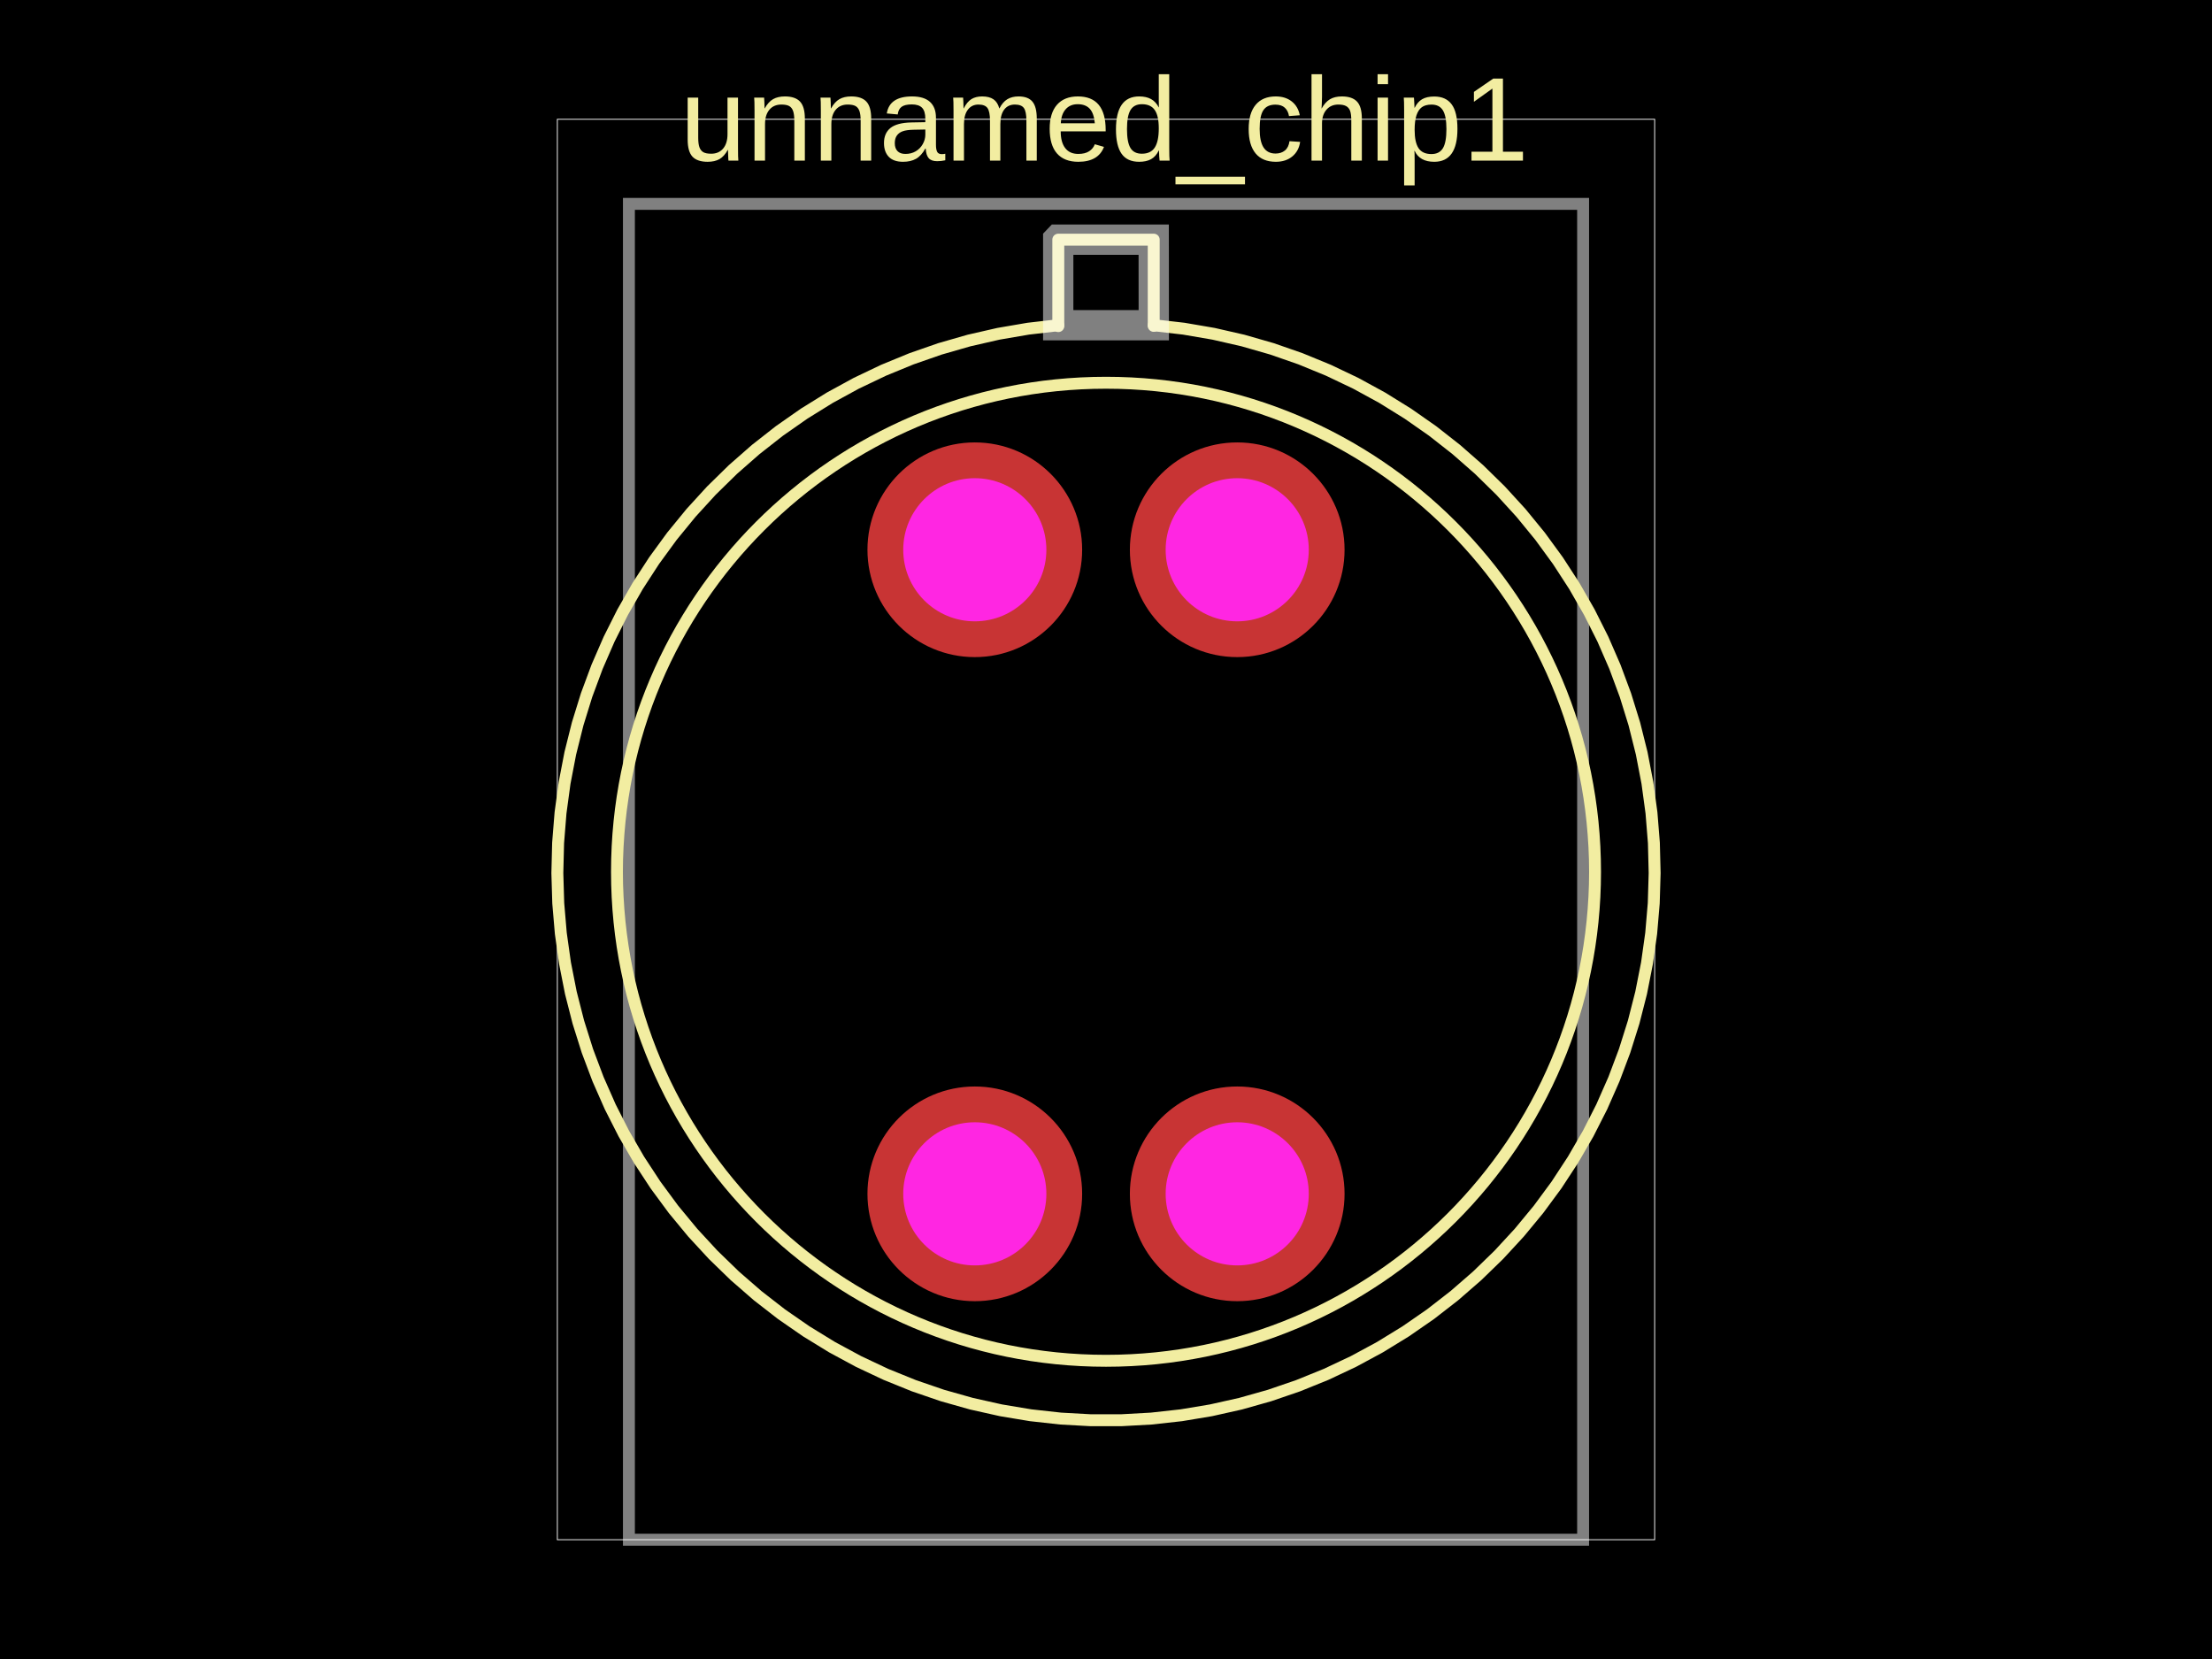
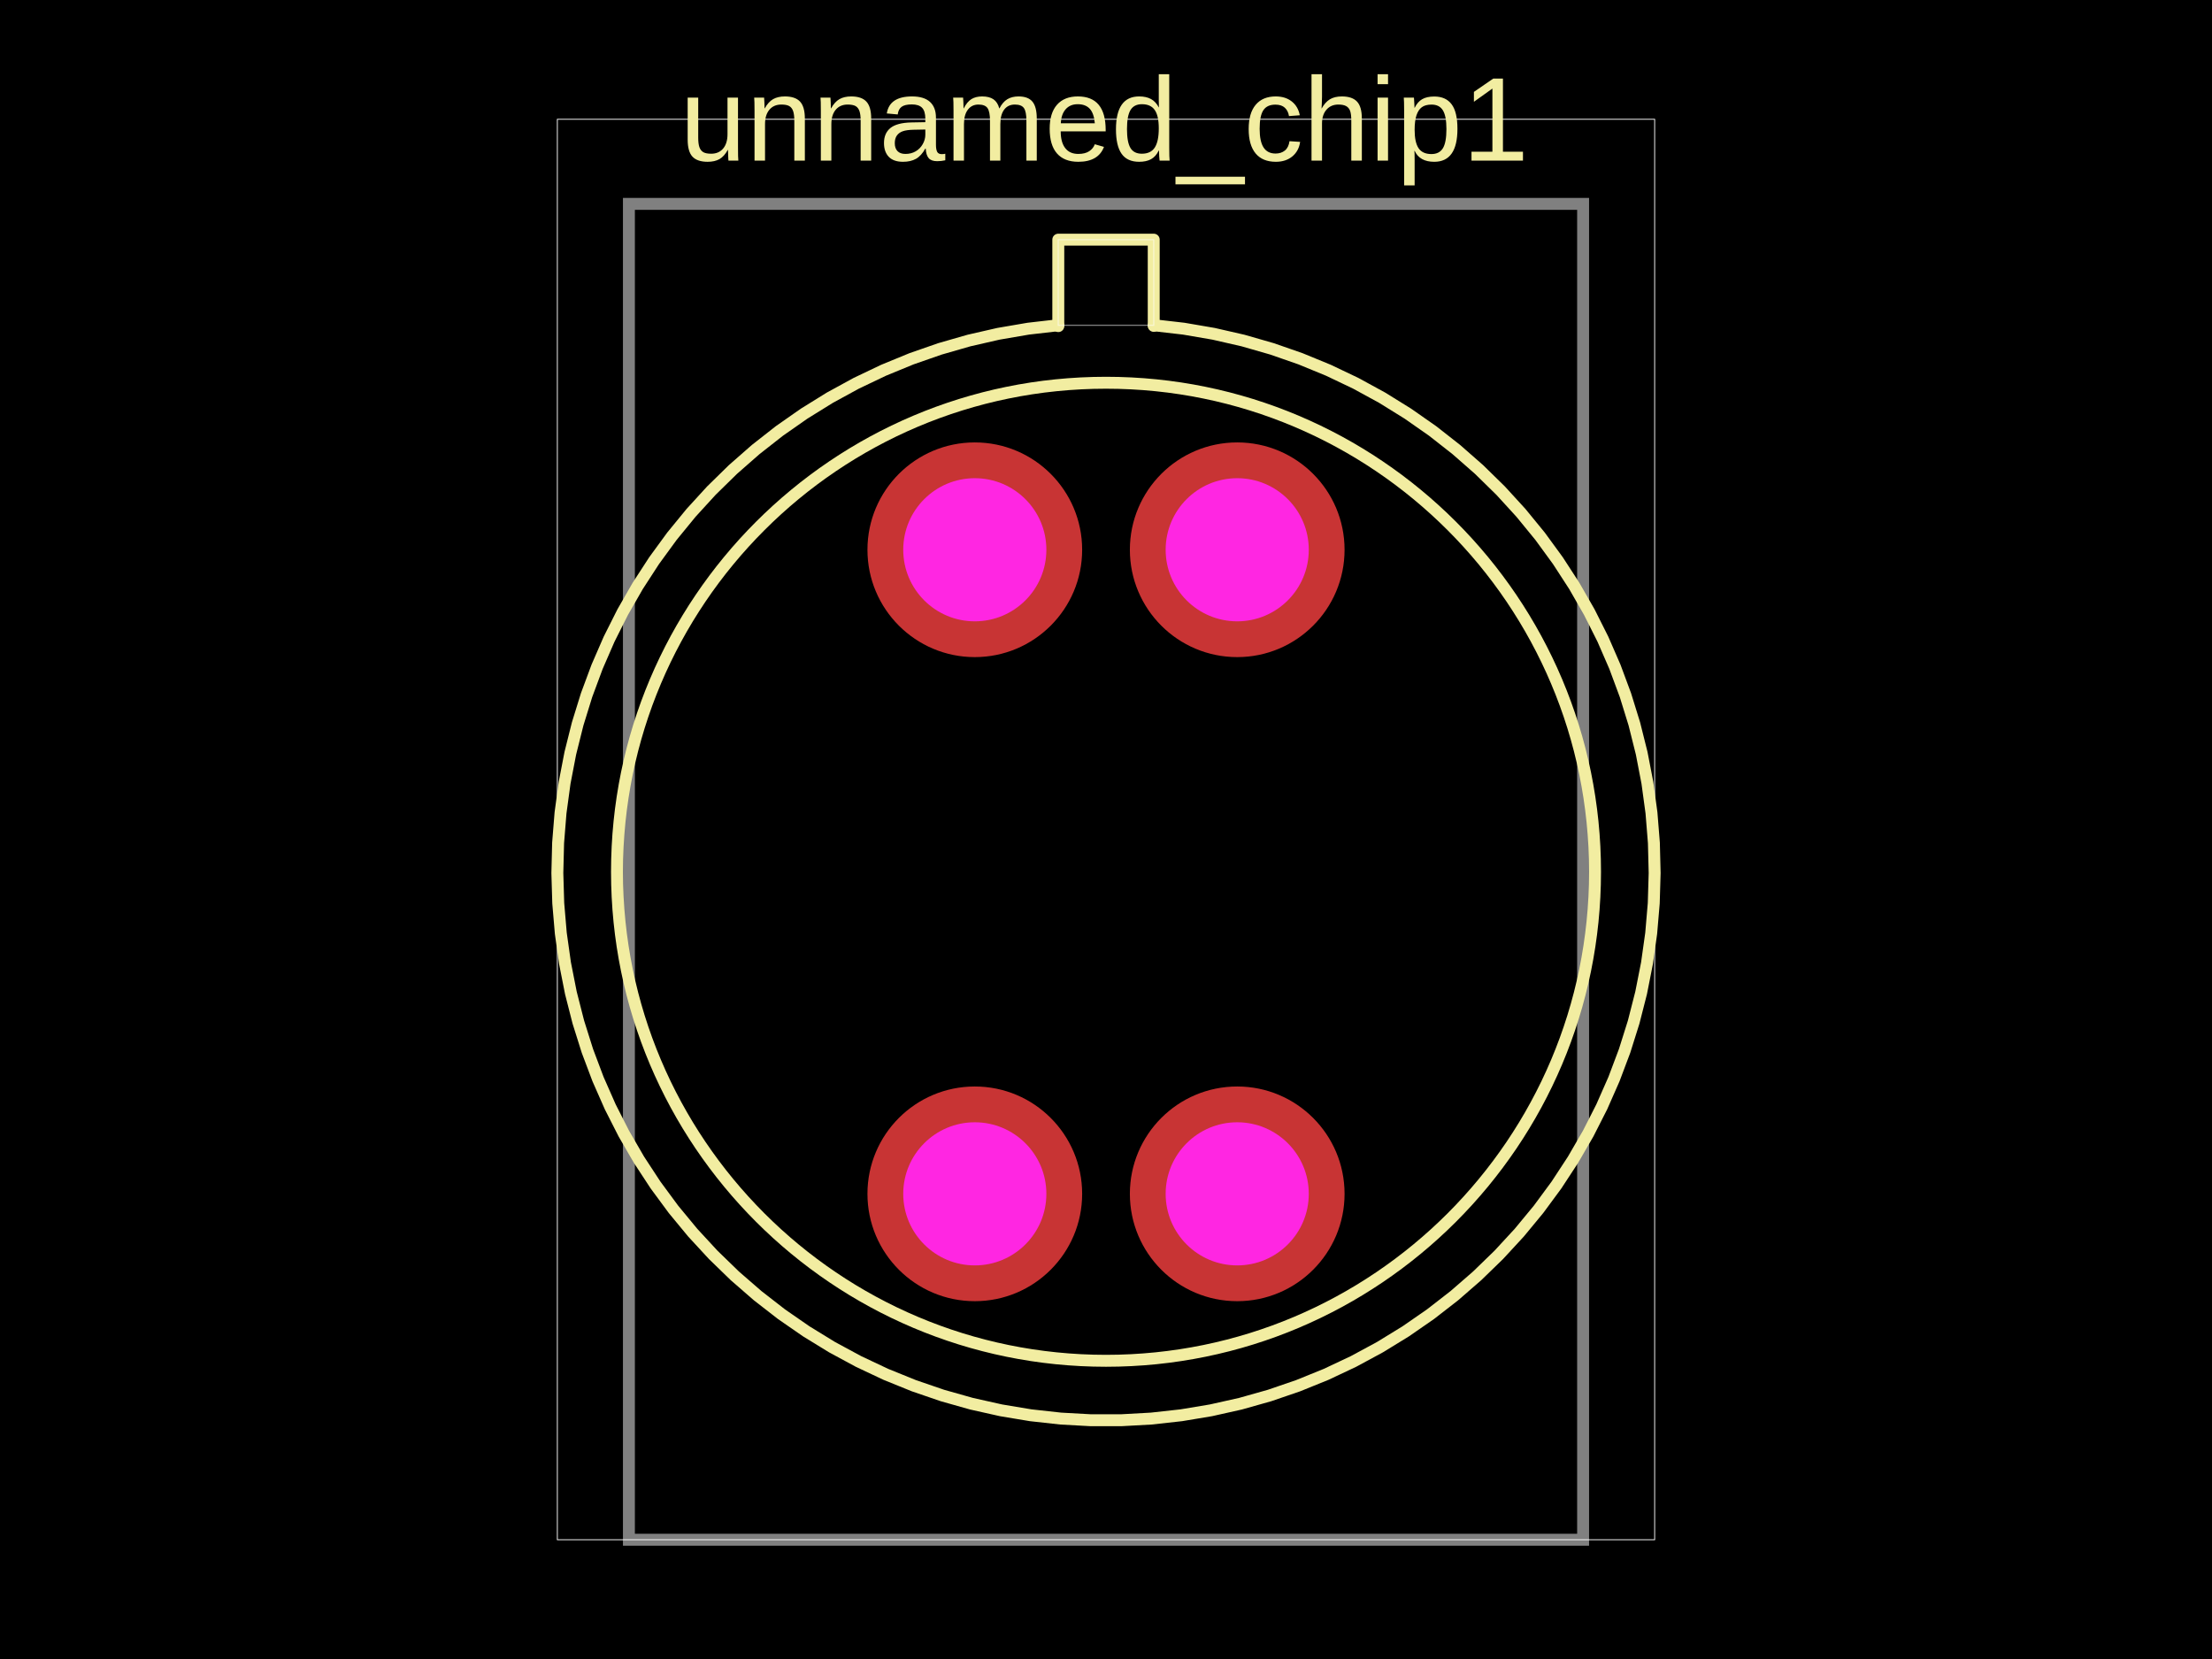
- <svg xmlns="http://www.w3.org/2000/svg" width="800" height="600" data-software-used-string="@tscircuit/core@0.0.1537">
+ <svg xmlns="http://www.w3.org/2000/svg" width="800" height="600" data-software-used-string="@tscircuit/core@0.0.2056">
  <style />
  <rect class="boundary" x="0" y="0" fill="#000" width="800" height="600" data-type="pcb_background" data-pcb-layer="global" />
  <rect class="pcb-boundary" fill="none" stroke="#fff" stroke-width="0.3" x="201.574" y="43.136" width="396.853" height="513.727" data-type="pcb_boundary" data-pcb-layer="global" />
  <path class="pcb-board" d="M 227.455 556.864 L 572.552 556.864 L 572.552 73.735 L 227.455 73.735 Z" fill="none" stroke="rgba(255, 255, 255, 0.5)" stroke-width="4.314" data-type="pcb_board" data-pcb-layer="board" />
  <path class="pcb-silkscreen pcb-silkscreen-top" d="M 382.748 117.944 L 382.748 86.675 L 417.259 86.675 L 417.259 117.86" fill="none" stroke="#f2eda1" stroke-width="4.314" stroke-linecap="round" stroke-linejoin="round" data-pcb-component-id="pcb_component_0" data-pcb-silkscreen-path-id="pcb_silkscreen_path_0" data-type="pcb_silkscreen_path" data-pcb-layer="top" />
  <path class="pcb-silkscreen pcb-silkscreen-top" d="M 382.721 117.625 L 371.874 118.875 L 361.112 120.719 L 350.468 123.153 L 339.973 126.169 L 329.661 129.757 L 319.561 133.907 L 309.705 138.606 L 300.123 143.84 L 290.843 149.594 L 281.893 155.849 L 273.301 162.587 L 265.093 169.788 L 257.293 177.429 L 249.926 185.487 L 243.012 193.939 L 236.575 202.758 L 230.632 211.918 L 225.201 221.391 L 220.3 231.148 L 215.944 241.16 L 212.144 251.396 L 208.914 261.826 L 206.262 272.418 L 204.196 283.14 L 202.724 293.959 L 201.849 304.843 L 201.574 315.759 L 201.899 326.673 L 202.825 337.552 L 204.348 348.364 L 206.463 359.076 L 209.164 369.656 L 212.443 380.071 L 216.29 390.29 L 220.693 400.281 L 225.639 410.016 L 231.113 419.463 L 237.098 428.596 L 243.577 437.385 L 250.53 445.804 L 257.935 453.828 L 265.77 461.433 L 274.011 468.595 L 282.634 475.294 L 291.613 481.507 L 300.919 487.218 L 310.526 492.407 L 320.404 497.061 L 330.522 501.164 L 340.851 504.704 L 351.36 507.671 L 362.015 510.055 L 372.785 511.85 L 383.638 513.049 L 394.541 513.65 L 405.459 513.65 L 416.362 513.049 L 427.215 511.85 L 437.985 510.055 L 448.64 507.671 L 459.149 504.704 L 469.478 501.164 L 479.596 497.061 L 489.474 492.407 L 499.081 487.218 L 508.387 481.507 L 517.366 475.294 L 525.989 468.595 L 534.23 461.433 L 542.065 453.828 L 549.47 445.804 L 556.423 437.385 L 562.902 428.596 L 568.887 419.463 L 574.361 410.016 L 579.307 400.281 L 583.71 390.29 L 587.557 380.071 L 590.836 369.656 L 593.537 359.076 L 595.652 348.364 L 597.175 337.552 L 598.101 326.673 L 598.426 315.759 L 598.151 304.843 L 597.276 293.959 L 595.804 283.14 L 593.738 272.418 L 591.086 261.826 L 587.856 251.396 L 584.056 241.16 L 579.7 231.148 L 574.799 221.391 L 569.368 211.918 L 563.425 202.758 L 556.988 193.939 L 550.074 185.487 L 542.707 177.429 L 534.907 169.788 L 526.699 162.587 L 518.107 155.849 L 509.157 149.594 L 499.877 143.84 L 490.295 138.606 L 480.439 133.907 L 470.339 129.757 L 460.027 126.169 L 449.532 123.153 L 438.888 120.719 L 428.126 118.875 L 417.279 117.625" fill="none" stroke="#f2eda1" stroke-width="4.314" stroke-linecap="round" stroke-linejoin="round" data-pcb-component-id="pcb_component_0" data-pcb-silkscreen-path-id="pcb_silkscreen_path_1" data-type="pcb_silkscreen_path" data-pcb-layer="top" />
  <circle cx="400.004" cy="315.288" r="176.862" class="pcb-silkscreen-circle pcb-silkscreen-top" fill="none" stroke="#f2eda1" stroke-width="4.314" data-pcb-silkscreen-circle-id="pcb_silkscreen_circle_0" data-type="pcb_silkscreen_circle" data-pcb-layer="top" />
  <text x="0" y="0" dx="0" dy="0" fill="#f2eda1" font-family="Arial, sans-serif" font-size="43.136" text-anchor="middle" dominant-baseline="central" transform="matrix(1,0,0,1,399.4012,43.13636)" class="pcb-silkscreen-text pcb-silkscreen-top" data-pcb-silkscreen-text-id="pcb_silkscreen_text_0" stroke="none" data-type="pcb_silkscreen_text" data-pcb-layer="top">unnamed_chip1</text>
  <g data-type="pcb_plated_hole" data-pcb-layer="through" data-pad-name="unnamed_chip1.VDD">
    <circle class="pcb-hole-outer" fill="rgb(200, 52, 52)" cx="352.551" cy="431.768" r="38.823" data-type="pcb_plated_hole" data-pcb-layer="top" />
    <circle class="pcb-hole-inner" fill="#FF26E2" cx="352.551" cy="431.768" r="25.882" data-type="pcb_plated_hole_drill" data-pcb-layer="drill" />
  </g>
  <g data-type="pcb_plated_hole" data-pcb-layer="through" data-pad-name="unnamed_chip1.GND">
    <circle class="pcb-hole-outer" fill="rgb(200, 52, 52)" cx="447.457" cy="431.768" r="38.823" data-type="pcb_plated_hole" data-pcb-layer="top" />
    <circle class="pcb-hole-inner" fill="#FF26E2" cx="447.457" cy="431.768" r="25.882" data-type="pcb_plated_hole_drill" data-pcb-layer="drill" />
  </g>
  <g data-type="pcb_plated_hole" data-pcb-layer="through" data-pad-name="unnamed_chip1.SCL">
    <circle class="pcb-hole-outer" fill="rgb(200, 52, 52)" cx="447.457" cy="198.83" r="38.823" data-type="pcb_plated_hole" data-pcb-layer="top" />
    <circle class="pcb-hole-inner" fill="#FF26E2" cx="447.457" cy="198.83" r="25.882" data-type="pcb_plated_hole_drill" data-pcb-layer="drill" />
  </g>
  <g data-type="pcb_plated_hole" data-pcb-layer="through" data-pad-name="unnamed_chip1.SDA">
    <circle class="pcb-hole-outer" fill="rgb(200, 52, 52)" cx="352.551" cy="198.83" r="38.823" data-type="pcb_plated_hole" data-pcb-layer="top" />
    <circle class="pcb-hole-inner" fill="#FF26E2" cx="352.551" cy="198.83" r="25.882" data-type="pcb_plated_hole_drill" data-pcb-layer="drill" />
  </g>
-   <path class="pcb-fabrication-note-path" stroke="rgba(255,255,255,0.5)" fill="none" d="M 417.279 117.625 L 382.721 117.625 L 382.721 86.702 L 382.748 86.675 L 417.259 86.675 Z" stroke-width="10.957" data-pcb-component-id="pcb_component_0" data-pcb-fabrication-note-path-id="pcb_fabrication_note_path_0" data-type="pcb_fabrication_note_path" data-pcb-layer="overlay" />
+   <path class="pcb-fabrication-note-path" stroke="rgba(255,255,255,0.5)" fill="none" d="M 417.279 117.625 L 382.721 117.625 L 382.721 86.702 L 382.748 86.675 L 417.259 86.675 Z" stroke-width="0.431" data-pcb-component-id="pcb_component_0" data-pcb-fabrication-note-path-id="pcb_fabrication_note_path_0" data-type="pcb_fabrication_note_path" data-pcb-layer="overlay" />
</svg>
